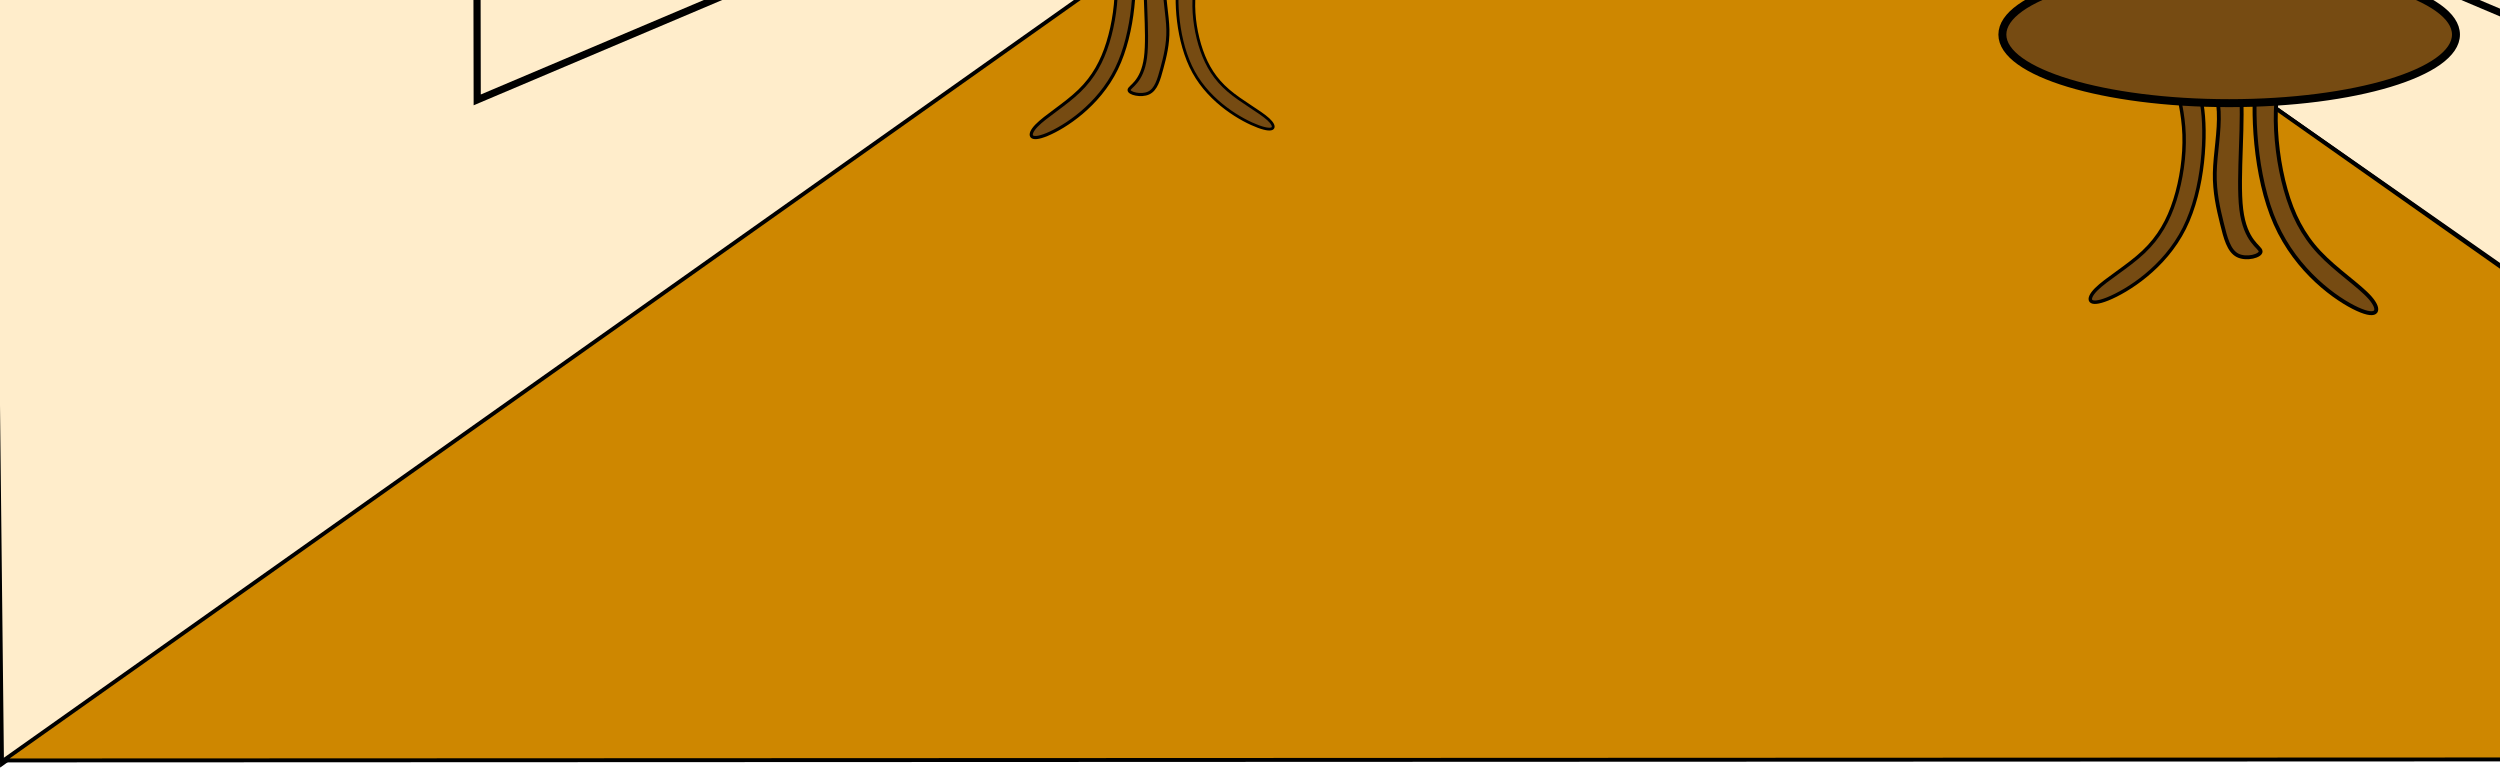
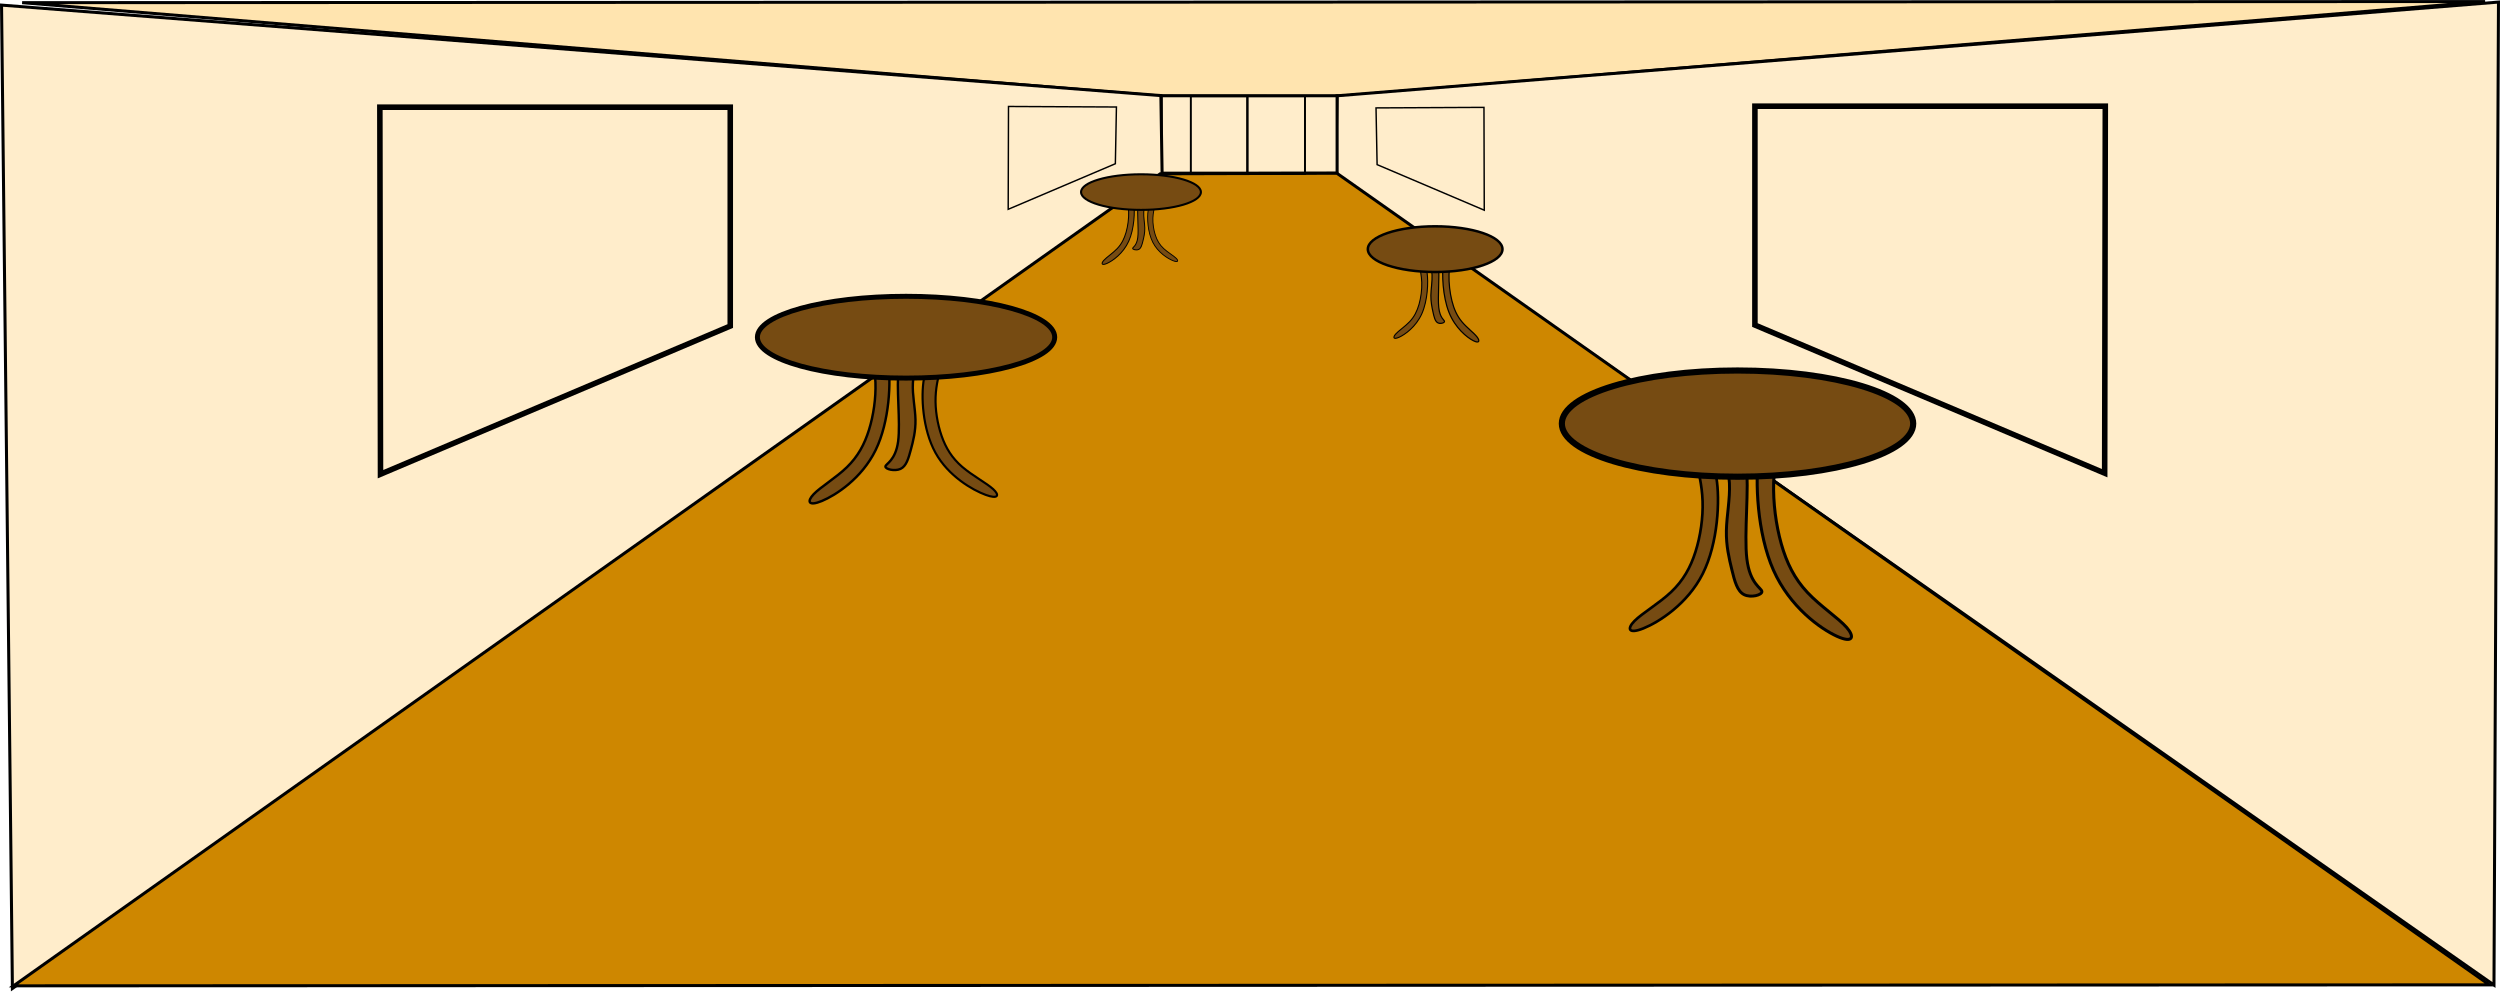
- <svg xmlns="http://www.w3.org/2000/svg" width="2413.422" height="740.561" viewBox="0 0 638.551 195.94" version="1.1" id="svg5">
+ <svg xmlns="http://www.w3.org/2000/svg" width="3115.801" height="1235.595" viewBox="0 0 824.389 326.918" version="1.1" id="svg5">
  <defs id="defs2">
    <linearGradient id="linearGradient20225">
      <stop style="stop-color:#764b12;stop-opacity:1;" offset="0" id="stop20223" />
    </linearGradient>
    <meshgradient id="meshgradient2985-5" gradientUnits="userSpaceOnUse" x="102.922" y="30.785" gradientTransform="matrix(0.3290897,0,0,0.6868604,80.58522,9.700936)">
      <meshrow id="meshrow2987-9">
        <meshpatch id="meshpatch2989-3">
          <stop path="c 18.839,0  37.679,0  56.518,0" style="stop-color:#ffffff;stop-opacity:1" id="stop2991-0" />
          <stop path="c 0,12.452  0,24.904  0,37.357" style="stop-color:#91c6e9;stop-opacity:1" id="stop2993-6" />
          <stop path="c -18.839,0  -37.679,0  -56.518,0" style="stop-color:#ffffff;stop-opacity:1" id="stop2995-1" />
          <stop path="c 0,-12.452  0,-24.904  0,-37.357" style="stop-color:#91c6e9;stop-opacity:1" id="stop2997-7" />
        </meshpatch>
      </meshrow>
    </meshgradient>
    <meshgradient id="meshgradient2985-5-0" gradientUnits="userSpaceOnUse" x="102.922" y="30.785" gradientTransform="matrix(0.3352632,0,0,0.6867017,98.64177,9.681433)">
      <meshrow id="meshrow2987-9-5">
        <meshpatch id="meshpatch2989-3-9">
          <stop path="c 18.839,0  37.679,0  56.518,0" style="stop-color:#ffffff;stop-opacity:1" id="stop2991-0-1" />
          <stop path="c 0,12.452  0,24.904  0,37.357" style="stop-color:#91c6e9;stop-opacity:1" id="stop2993-6-9" />
          <stop path="c -18.839,0  -37.679,0  -56.518,0" style="stop-color:#ffffff;stop-opacity:1" id="stop2995-1-0" />
          <stop path="c 0,-12.452  0,-24.904  0,-37.357" style="stop-color:#91c6e9;stop-opacity:1" id="stop2997-7-9" />
        </meshpatch>
      </meshrow>
    </meshgradient>
    <meshgradient id="meshgradient3782" gradientUnits="userSpaceOnUse" x="-19.516" y="34.065" gradientTransform="matrix(1.79907,0,0,1.865827,-117.8624,-29.07994)">
      <meshrow id="meshrow3784">
        <meshpatch id="meshpatch3786">
          <stop path="c 21.409,0  42.817,0  64.226,0" style="stop-color:#ffffff;stop-opacity:1" id="stop3788" />
          <stop path="c 0,22  0,44  0,66" style="stop-color:#91c6e9;stop-opacity:1" id="stop3790" />
          <stop path="c -21.409,0  -42.817,0  -64.226,0" style="stop-color:#ffffff;stop-opacity:1" id="stop3792" />
          <stop path="c 0,-22  0,-44  0,-66" style="stop-color:#91c6e9;stop-opacity:1" id="stop3794" />
        </meshpatch>
      </meshrow>
    </meshgradient>
    <meshgradient id="meshgradient17698" gradientUnits="userSpaceOnUse" x="54.226" y="34.236">
      <meshrow id="meshrow17700">
        <meshpatch id="meshpatch17702">
          <stop path="c 11.897,0  23.795,0  35.692,0" style="stop-color:#ffffff;stop-opacity:1" id="stop17704" />
          <stop path="c 0,11.304  0,22.607  0,33.911" style="stop-color:#91c6e9;stop-opacity:1" id="stop17706" />
          <stop path="c -11.897,0  -23.795,0  -35.692,0" style="stop-color:#ffffff;stop-opacity:1" id="stop17708" />
          <stop path="c 0,-11.304  0,-22.607  0,-33.911" style="stop-color:#91c6e9;stop-opacity:1" id="stop17710" />
        </meshpatch>
      </meshrow>
    </meshgradient>
    <meshgradient id="meshgradient17698-4" gradientUnits="userSpaceOnUse" x="54.226" y="34.236" gradientTransform="matrix(-1,0,0,1,265.4373,0.2965939)">
      <meshrow id="meshrow17700-9">
        <meshpatch id="meshpatch17702-1">
          <stop path="c 11.897,0  23.795,0  35.692,0" style="stop-color:#ffffff;stop-opacity:1" id="stop17704-7" />
          <stop path="c 0,11.304  0,22.607  0,33.911" style="stop-color:#91c6e9;stop-opacity:1" id="stop17706-2" />
          <stop path="c -11.897,0  -23.795,0  -35.692,0" style="stop-color:#ffffff;stop-opacity:1" id="stop17708-6" />
          <stop path="c 0,-11.304  0,-22.607  0,-33.911" style="stop-color:#91c6e9;stop-opacity:1" id="stop17710-1" />
        </meshpatch>
      </meshrow>
    </meshgradient>
    <meshgradient id="meshgradient3782-7" gradientUnits="userSpaceOnUse" x="-19.516" y="34.065" gradientTransform="matrix(-1.79907,0,0,1.865827,380.895,-29.41168)">
      <meshrow id="meshrow3784-4">
        <meshpatch id="meshpatch3786-2">
          <stop path="c 21.409,0  42.817,0  64.226,0" style="stop-color:#ffffff;stop-opacity:1" id="stop3788-6" />
          <stop path="c 0,22  0,44  0,66" style="stop-color:#91c6e9;stop-opacity:1" id="stop3790-4" />
          <stop path="c -21.409,0  -42.817,0  -64.226,0" style="stop-color:#ffffff;stop-opacity:1" id="stop3792-8" />
          <stop path="c 0,-22  0,-44  0,-66" style="stop-color:#91c6e9;stop-opacity:1" id="stop3794-0" />
        </meshpatch>
      </meshrow>
    </meshgradient>
  </defs>
-   <g id="layer3" style="display:inline" transform="translate(274.6509,-129.9812)">
+   <g id="layer3" style="display:inline" transform="translate(278.2316,0.87267)">
    <path id="rect12688" style="display:inline;fill:#ffe4af;fill-opacity:1;stroke:#000000" d="M -270.928,0.004 541.237,-0.373 162.72,30.932 104.824,30.849 Z" />
    <path id="rect12688-1-3" style="display:inline;fill:#ffedcb;fill-opacity:1;stroke:#000000" d="M 162.236,56.581 544.171,323.947 545.655,-0.189 162.641,30.713 Z" />
    <rect style="display:inline;fill:#ffedcb;fill-opacity:1;stroke:#000000;stroke-width:1.01;stroke-dasharray:none;stroke-opacity:1" id="rect14661" width="58.006" height="25.538" x="104.683" y="30.699" transform="translate(7.2916666e-6)" />
    <path id="rect12688-1-3-7" style="display:inline;fill:#ffedcb;fill-opacity:1;stroke:#000000;stroke-width:1.005" d="M 104.982,56.516 -274.142,325.081 -277.723,0.811 104.573,30.648 Z" />
    <path id="rect12688-1" style="display:inline;fill:#ce8700;fill-opacity:1;stroke:#000000;stroke-width:1.001" d="M -273.774,324.211 542.647,323.886 162.624,56.259 104.373,56.431 Z" />
  </g>
-   <g id="layer4" transform="translate(274.6509,-129.9812)" style="display:inline">
+   <g id="layer4" transform="translate(278.2316,0.87267)" style="display:inline">
    <path id="rect3701-6-1" style="display:inline;fill:url(#meshgradient17698-4);fill-opacity:1;stroke:#000000;stroke-width:0.481" d="m 211.114,34.532 -35.594,0.177 0.355,18.703 35.337,15.03 z" transform="translate(7.2916666e-6)" />
    <path id="rect3701-6" style="display:inline;fill:url(#meshgradient17698);fill-opacity:1;stroke:#000000;stroke-width:0.481" d="M 54.324,34.236 89.917,34.413 89.563,53.116 54.226,68.146 Z" transform="translate(7.2916666e-6)" />
    <path id="rect3701-2" style="display:inline;fill:url(#meshgradient3782-7);fill-opacity:1;stroke:#000000;stroke-width:1.832" d="M 416.006,34.147 H 300.459 v 72.165 l 115.335,48.85 z" transform="translate(7.2916666e-6)" />
    <path id="rect3701" style="display:inline;fill:url(#meshgradient3782);fill-opacity:1;stroke:#000000;stroke-width:1.832" d="M -152.973,34.479 H -37.426 V 106.644 L -152.761,155.494 Z" transform="translate(7.2916666e-6)" />
    <rect style="display:inline;fill:url(#meshgradient2985-5);fill-opacity:1;stroke:#000000;stroke-width:0.643;stroke-dasharray:none;stroke-opacity:1" id="rect596-1" width="18.599" height="25.659" x="114.456" y="30.846" transform="translate(7.2916666e-6)" />
    <rect style="display:inline;fill:url(#meshgradient2985-5-0);fill-opacity:1;stroke:#000000;stroke-width:0.649;stroke-dasharray:none;stroke-opacity:1" id="rect596-1-9" width="18.948" height="25.653" x="133.148" y="30.821" transform="translate(7.2916666e-6)" />
    <path style="display:inline;fill:#764b12;fill-opacity:1;stroke:#000000;stroke-width:0.34;stroke-dasharray:none;stroke-opacity:1" d="m 93.51,62.889 c 0.555,0.027 1.665,0.082 2.104,2.998 0.439,2.917 0.208,8.695 -1.642,12.783 -1.849,4.088 -5.317,6.487 -7.144,7.305 -1.826,0.818 -2.011,0.055 -1.087,-0.981 0.925,-1.036 2.959,-2.344 4.416,-3.871 1.456,-1.526 2.335,-3.271 2.936,-5.369 0.601,-2.099 0.925,-4.552 0.856,-6.759 -0.069,-2.208 -0.532,-4.17 -0.763,-5.152 -0.231,-0.982 -0.231,-0.981 0.324,-0.954 z" id="path20283-95-3-1" />
    <path style="display:inline;fill:#764b12;fill-opacity:1;stroke:#000000;stroke-width:0.331;stroke-dasharray:none;stroke-opacity:1" d="m 99.463,64.336 c -0.683,0.021 -2.05,0.063 -2.419,2.64 -0.369,2.576 0.26,7.687 -0.084,10.458 -0.344,2.771 -1.66,3.204 -1.688,3.591 -0.028,0.388 1.23,0.729 2.003,0.345 0.774,-0.384 1.061,-1.494 1.374,-2.75 0.312,-1.255 0.649,-2.655 0.617,-4.303 -0.031,-1.649 -0.43,-3.547 -0.344,-5.256 0.085,-1.709 0.655,-3.227 0.939,-3.987 0.285,-0.76 0.285,-0.76 -0.399,-0.739 z" id="path20283-6-4-4-6" />
    <path style="display:inline;fill:#764b12;fill-opacity:1;stroke:#000000;stroke-width:0.298;stroke-dasharray:none;stroke-opacity:1" d="m 102.352,65.99 c -0.518,0.023 -1.554,0.068 -1.964,2.482 -0.41,2.414 -0.194,7.196 1.533,10.579 1.727,3.383 4.964,5.368 6.67,6.045 1.705,0.677 1.878,0.045 1.014,-0.812 -0.863,-0.857 -2.763,-1.94 -4.123,-3.203 -1.36,-1.263 -2.18,-2.707 -2.741,-4.443 -0.561,-1.737 -0.863,-3.767 -0.799,-5.594 0.065,-1.827 0.496,-3.451 0.712,-4.263 0.216,-0.812 0.216,-0.812 -0.302,-0.79 z" id="path20283-9-2-6-8" />
    <ellipse style="display:inline;fill:#764b12;fill-opacity:1;stroke:#000000;stroke-width:0.687;stroke-dasharray:none;stroke-opacity:1" id="path19993-5-9-9" cx="98.014" cy="62.471" rx="19.759" ry="5.869" />
    <path style="display:inline;fill:#764b12;fill-opacity:1;stroke:#000000;stroke-width:0.408;stroke-dasharray:none;stroke-opacity:1" d="m 200.079,81.825 c -0.624,0.035 -1.871,0.105 -2.364,3.85 -0.493,3.745 -0.234,11.163 1.845,16.412 2.078,5.249 5.975,8.328 8.027,9.378 2.052,1.05 2.26,0.07 1.221,-1.26 -1.039,-1.33 -3.325,-3.01 -4.962,-4.969 -1.637,-1.959 -2.624,-4.199 -3.299,-6.893 -0.676,-2.694 -1.039,-5.844 -0.961,-8.678 0.078,-2.834 0.597,-5.354 0.857,-6.614 0.26,-1.26 0.26,-1.26 -0.364,-1.225 z" id="path20283-95-3-1-8" />
    <path style="display:inline;fill:#764b12;fill-opacity:1;stroke:#000000;stroke-width:0.398;stroke-dasharray:none;stroke-opacity:1" d="m 193.389,83.683 c 0.768,0.027 2.304,0.081 2.718,3.389 0.414,3.308 -0.292,9.869 0.095,13.427 0.386,3.558 1.865,4.113 1.897,4.611 0.032,0.498 -1.382,0.936 -2.251,0.443 -0.869,-0.494 -1.193,-1.918 -1.544,-3.53 -0.351,-1.612 -0.729,-3.408 -0.694,-5.525 0.035,-2.117 0.483,-4.554 0.387,-6.748 -0.096,-2.194 -0.736,-4.144 -1.056,-5.119 -0.32,-0.975 -0.32,-0.975 0.448,-0.948 z" id="path20283-6-4-4-6-9" />
    <path style="display:inline;fill:#764b12;fill-opacity:1;stroke:#000000;stroke-width:0.359;stroke-dasharray:none;stroke-opacity:1" d="m 190.142,85.807 c 0.582,0.029 1.747,0.087 2.207,3.186 0.461,3.099 0.218,9.238 -1.722,13.582 -1.94,4.344 -5.579,6.892 -7.495,7.761 -1.916,0.869 -2.11,0.058 -1.14,-1.043 0.97,-1.101 3.105,-2.491 4.633,-4.112 1.528,-1.622 2.45,-3.475 3.08,-5.705 0.631,-2.23 0.97,-4.836 0.898,-7.182 -0.073,-2.346 -0.558,-4.431 -0.8,-5.474 -0.243,-1.043 -0.243,-1.043 0.34,-1.014 z" id="path20283-9-2-6-8-0" />
    <ellipse style="display:inline;fill:#764b12;fill-opacity:1;stroke:#000000;stroke-width:0.826;stroke-dasharray:none;stroke-opacity:1" id="path19993-5-9-9-6" cx="-195.017" cy="81.289" rx="22.203" ry="7.536" transform="scale(-1,1)" />
    <path style="display:inline;fill:#764b12;fill-opacity:1;stroke:#000000;stroke-width:1.004;stroke-dasharray:none;stroke-opacity:1" d="m 307.931,140.061 c -1.627,0.081 -4.881,0.244 -6.168,8.947 -1.287,8.703 -0.609,25.945 4.813,38.144 5.423,12.199 15.59,19.356 20.944,21.797 5.355,2.441 5.897,0.164 3.186,-2.928 -2.711,-3.091 -8.676,-6.995 -12.946,-11.549 -4.27,-4.554 -6.846,-9.759 -8.608,-16.021 -1.762,-6.262 -2.711,-13.582 -2.508,-20.169 0.203,-6.588 1.559,-12.443 2.237,-15.372 0.678,-2.929 0.678,-2.928 -0.949,-2.847 z" id="path20283-95" />
    <path style="display:inline;fill:#764b12;fill-opacity:1;stroke:#000000;stroke-width:0.98;stroke-dasharray:none;stroke-opacity:1" d="m 290.476,144.379 c 2.004,0.063 6.01,0.189 7.091,7.877 1.081,7.688 -0.762,22.937 0.246,31.206 1.008,8.269 4.866,9.56 4.949,10.717 0.083,1.156 -3.605,2.176 -5.874,1.029 -2.268,-1.147 -3.112,-4.458 -4.028,-8.204 -0.916,-3.746 -1.902,-7.921 -1.81,-12.841 0.091,-4.919 1.26,-10.584 1.01,-15.683 -0.25,-5.098 -1.919,-9.63 -2.754,-11.897 -0.835,-2.267 -0.835,-2.267 1.169,-2.204 z" id="path20283-6-4" />
    <path style="display:inline;fill:#764b12;fill-opacity:1;stroke:#000000;stroke-width:0.883;stroke-dasharray:none;stroke-opacity:1" d="m 282.005,149.315 c 1.519,0.067 4.557,0.202 5.759,7.405 1.202,7.203 0.569,21.471 -4.494,31.567 -5.063,10.095 -14.555,16.018 -19.555,18.038 -4.999,2.02 -5.506,0.135 -2.974,-2.423 2.531,-2.559 8.1,-5.789 12.087,-9.558 3.987,-3.769 6.391,-8.076 8.037,-13.259 1.645,-5.182 2.531,-11.24 2.342,-16.692 -0.19,-5.452 -1.455,-10.298 -2.088,-12.721 -0.633,-2.424 -0.633,-2.424 0.886,-2.357 z" id="path20283-9-2" />
    <ellipse style="display:inline;fill:#764b12;fill-opacity:1;stroke:#000000;stroke-width:2.033;stroke-dasharray:none;stroke-opacity:1" id="path19993-5" cx="-294.725" cy="138.814" rx="57.93" ry="17.514" transform="scale(-1,1)" />
    <path style="display:inline;fill:#764b12;fill-opacity:1;stroke:#000000;stroke-width:0.811;stroke-dasharray:none;stroke-opacity:1" d="m 9.367,111.282 c 1.377,0.063 4.13,0.188 5.219,6.89 1.089,6.702 0.516,19.979 -4.073,29.373 -4.588,9.394 -13.192,14.905 -17.723,16.784 -4.531,1.88 -4.99,0.126 -2.696,-2.255 2.294,-2.381 7.341,-5.387 10.955,-8.894 3.613,-3.507 5.793,-7.515 7.284,-12.337 1.491,-4.822 2.294,-10.459 2.122,-15.531 -0.172,-5.073 -1.319,-9.582 -1.893,-11.837 -0.574,-2.255 -0.574,-2.255 0.803,-2.192 z" id="path20283-95-3" transform="translate(7.2916666e-6)" />
    <path style="display:inline;fill:#764b12;fill-opacity:1;stroke:#000000;stroke-width:0.791;stroke-dasharray:none;stroke-opacity:1" d="m 24.137,114.608 c -1.696,0.049 -5.086,0.145 -6,6.065 -0.915,5.92 0.644,17.662 -0.209,24.03 -0.853,6.368 -4.118,7.362 -4.188,8.252 -0.071,0.891 3.051,1.676 4.97,0.793 1.919,-0.883 2.633,-3.433 3.408,-6.318 0.775,-2.885 1.609,-6.1 1.532,-9.888 -0.077,-3.788 -1.066,-8.151 -0.854,-12.076 0.212,-3.926 1.624,-7.416 2.331,-9.161 0.706,-1.746 0.706,-1.745 -0.989,-1.697 z" id="path20283-6-4-4" transform="translate(7.2916666e-6)" />
    <path style="display:inline;fill:#764b12;fill-opacity:1;stroke:#000000;stroke-width:0.713;stroke-dasharray:none;stroke-opacity:1" d="m 31.305,118.408 c -1.286,0.052 -3.856,0.156 -4.873,5.702 -1.017,5.546 -0.481,16.534 3.802,24.308 4.284,7.774 12.316,12.335 16.547,13.89 4.231,1.556 4.659,0.104 2.517,-1.866 -2.142,-1.97 -6.854,-4.458 -10.228,-7.36 -3.373,-2.902 -5.408,-6.219 -6.801,-10.21 -1.392,-3.991 -2.142,-8.655 -1.982,-12.853 0.16,-4.198 1.231,-7.93 1.767,-9.796 0.536,-1.866 0.536,-1.867 -0.75,-1.815 z" id="path20283-9-2-6" transform="translate(7.2916666e-6)" />
    <ellipse style="display:inline;fill:#764b12;fill-opacity:1;stroke:#000000;stroke-width:1.641;stroke-dasharray:none;stroke-opacity:1" id="path19993-5-9" cx="20.542" cy="110.322" rx="49.019" ry="13.487" transform="translate(7.2916666e-6)" />
  </g>
-   <g id="layer2" style="display:none" transform="translate(274.6509,-129.9812)">
+   <g id="layer2" style="display:none" transform="translate(278.2316,0.87267)">
    <rect style="display:inline;fill:#d9c091;fill-opacity:1;stroke:#000000;stroke-width:1.181;stroke-dasharray:none;stroke-opacity:1" id="rect8896" width="532.749" height="56.022" x="-250.818" y="153.647" />
    <path id="rect3855" style="display:inline;fill:#f9dba2;fill-opacity:1;stroke:#000000;stroke-width:1.349" d="m -177.982,130.656 456.136,0.465 39.566,26.592 -589.545,0.93 z" />
    <rect style="display:inline;fill:#bc9241;fill-opacity:1;stroke:#000000;stroke-width:0.96;stroke-dasharray:none;stroke-opacity:1" id="rect3994" width="590.68" height="14.091" x="-271.504" y="157.916" />
    <rect style="display:inline;fill:#956200;fill-opacity:1;stroke:#000000;stroke-width:1.066;stroke-dasharray:none;stroke-opacity:1" id="rect10531" width="635.611" height="22.884" x="-272.956" y="302.504" />
    <path id="rect10402" style="display:inline;fill:#f2e7d3;fill-opacity:1;stroke:#000000;stroke-width:1.002" d="m -251.639,209.259 h 534.808 l 79.642,92.833 -636.573,0.502 -0.386,-83.324 z" />
  </g>
-   <g id="layer1" style="display:none" transform="translate(274.6509,-129.9812)">
+   <g id="layer1" style="display:none" transform="translate(278.2316,0.87267)">
    <path style="fill:#ffeb9b;stroke:#c20000;stroke-width:2.465" d="M 132.269,35.81 C -2.423,130.562 -137.115,225.313 -271.806,320.065" id="path294" />
    <path style="fill:#ffeb9b;stroke:#c20000;stroke-width:2.465" d="M 131.742,34.685 C 268.323,130.403 404.903,226.121 541.484,321.839" id="path298" />
    <path style="fill:#ffeb9b;stroke:#c20000;stroke-width:2.465" d="M 131.032,34.247 C 267.681,22.586 404.33,10.926 540.978,-0.735" id="path316" />
    <path style="fill:#ffeb9b;stroke:#c20000;stroke-width:2.465" d="M 131.638,33.581 C -2.455,22.331 -136.548,11.081 -270.642,-0.169" id="path320" />
    <rect style="fill:none;stroke:#c20000;stroke-width:2.465" id="rect615" width="270.742" height="160.387" x="0.355" y="0" />
    <rect style="display:inline;fill:none;stroke:#c20000;stroke-width:2.465" id="rect615-6" width="270.742" height="160.387" x="-0.182" y="160.278" />
    <rect style="display:inline;fill:none;stroke:#c20000;stroke-width:2.465" id="rect615-3" width="270.742" height="160.387" x="270.449" y="160.312" />
    <rect style="display:inline;fill:none;stroke:#c20000;stroke-width:2.465" id="rect615-3-5" width="270.742" height="160.387" x="270.267" y="-0.095" />
    <rect style="display:inline;fill:none;stroke:#c20000;stroke-width:2.465" id="rect615-3-5-3" width="270.742" height="160.387" x="-270.537" y="-0.079" />
    <rect style="display:inline;fill:none;stroke:#c20000;stroke-width:2.465" id="rect615-3-5-3-2" width="270.742" height="160.387" x="-270.679" y="160.283" />
    <path style="fill:#91c6e9;fill-opacity:1;stroke:#000000;stroke-width:1;stroke-dasharray:none;stroke-opacity:1" d="M 134.129,34.419 C -0.591,92.14 -135.312,149.86 -270.032,207.581" id="path3774" />
    <path style="fill:#91c6e9;fill-opacity:1;stroke:#000000;stroke-width:1;stroke-dasharray:none;stroke-opacity:1" d="M 133.774,34.419 C -0.946,34.065 -135.666,33.71 -270.387,33.355" id="path3778" />
    <path style="display:inline;fill:#91c6e9;fill-opacity:1;stroke:#000000;stroke-width:1;stroke-dasharray:none;stroke-opacity:1" d="M 134.989,34.777 C 269.71,34.422 404.431,34.068 539.152,33.713" id="path3778-0" />
    <path style="fill:#91c6e9;fill-opacity:1;stroke:#000000;stroke-width:1;stroke-dasharray:none;stroke-opacity:1" d="M -270.48,159.578 C -135.992,117.927 -1.505,76.276 132.982,34.625" id="path3857" />
    <path style="fill:#91c6e9;fill-opacity:1;stroke:#000000;stroke-width:1;stroke-dasharray:none;stroke-opacity:1" d="M 133.484,35.127 C 269.309,77.28 405.134,119.433 540.959,161.585" id="path3861" />
    <path style="fill:#bc9241;fill-opacity:1;stroke:#000000;stroke-width:1;stroke-dasharray:none;stroke-opacity:1" d="M 131.476,34.124 C 254.255,130.807 377.033,227.491 499.81,324.174" id="path8771" />
    <path style="fill:#d9c091;fill-opacity:1;stroke:#000000;stroke-width:1;stroke-dasharray:none;stroke-opacity:1" d="M 133.484,33.622 C -64.567,124.451 -262.618,215.28 -460.669,306.109" id="path10321" />
    <path style="fill:#d9c091;fill-opacity:1;stroke:#000000;stroke-width:1;stroke-dasharray:none;stroke-opacity:1" d="M 133.985,34.625 C 215.28,129.971 296.574,225.316 377.869,320.662" id="path10326" />
    <path style="fill:#956200;fill-opacity:1;stroke:#000000;stroke-width:1;stroke-dasharray:none;stroke-opacity:1" d="M 134.129,35.484 C 273.936,95.097 413.742,154.71 553.548,214.323" id="path12423" />
  </g>
</svg>
